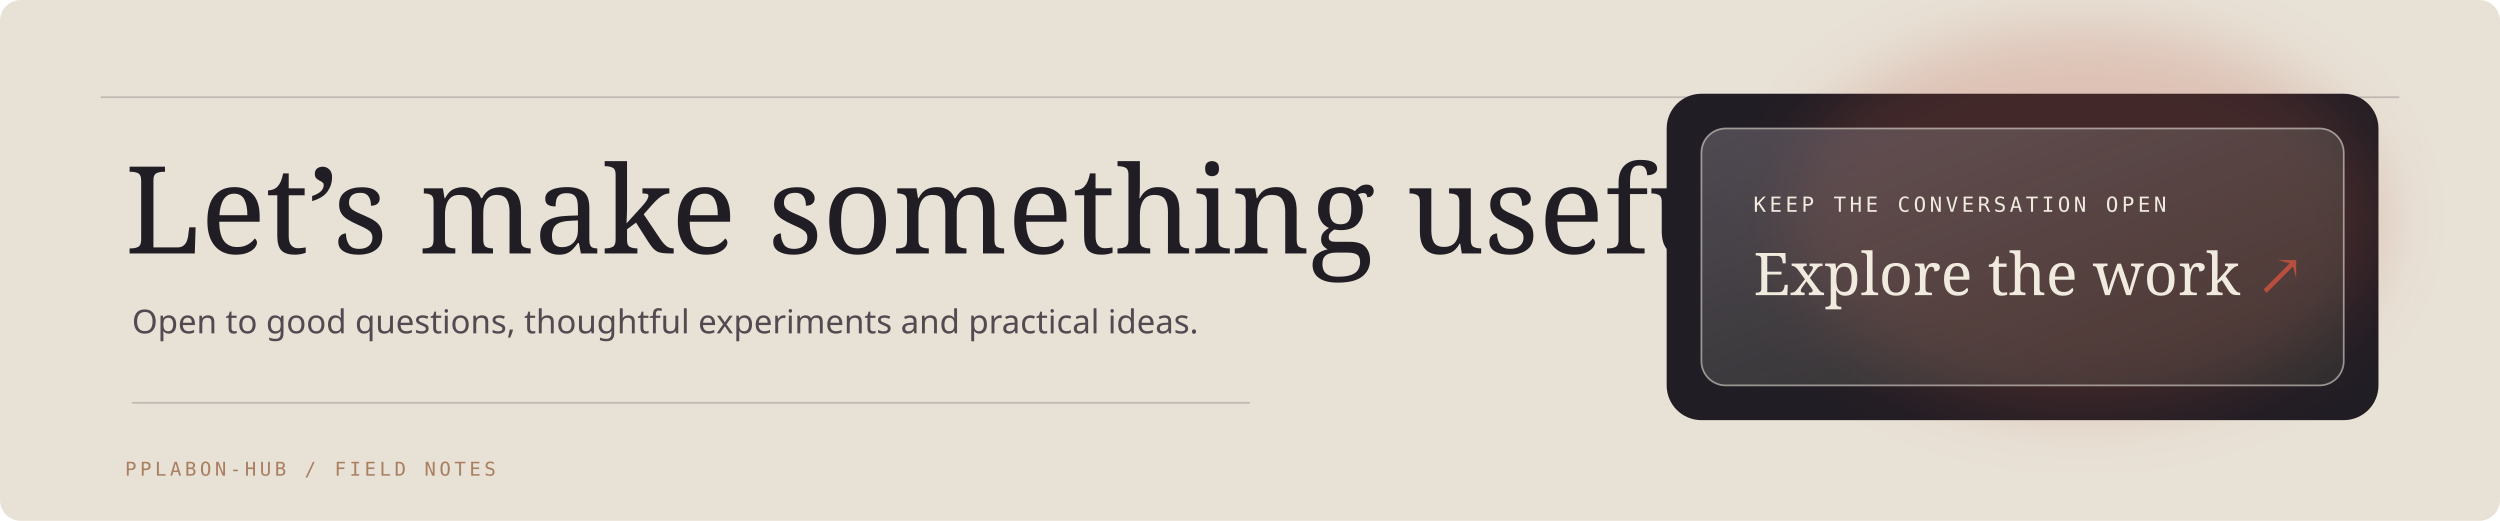
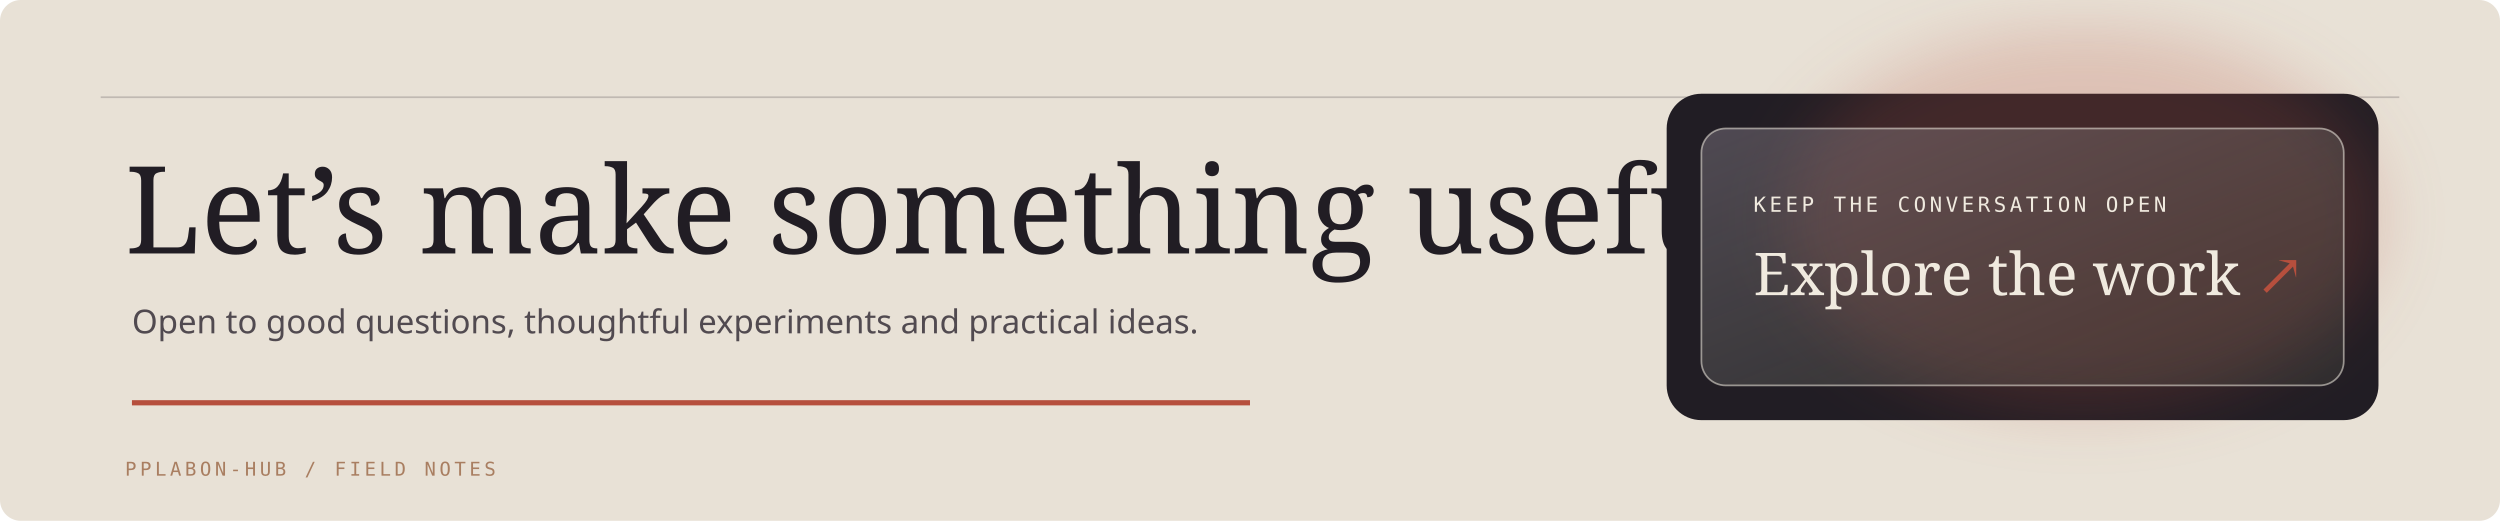
<svg xmlns="http://www.w3.org/2000/svg" viewBox="0 0 1440 300" role="img" aria-labelledby="title desc">
  <defs>
    <linearGradient id="glass" x1="0" y1="0" x2="1" y2="1">
      <stop offset="0" stop-color="#AAA0AE" stop-opacity=".34" />
      <stop offset="1" stop-color="#8C997A" stop-opacity=".12" />
    </linearGradient>
    <filter id="blur" x="-30%" y="-30%" width="160%" height="160%">
      <feGaussianBlur stdDeviation="18" />
    </filter>
  </defs>
  <rect width="1440" height="300" rx="12" fill="#E8E1D6" />
  <path d="M58 56H1382" stroke="#211D24" stroke-opacity=".2" />
  <text x="72" y="146" fill="#211D24" font-family="'Fraunces', Georgia, serif" font-size="70">Let’s make something useful.</text>
  <text x="76" y="192" fill="#514A50" font-family="'Manrope', sans-serif" font-size="19">Open to good questions, thoughtful experiments and practical ideas.</text>
  <path d="M76 232H720" stroke="#211D24" stroke-opacity=".2" />
-   <path d="M76 232H76" stroke="#B64F3D" stroke-width="3">
+   <path d="M76 232H720" stroke="#B64F3D" stroke-width="3">
    <animate attributeName="d" values="M76 232H76;M76 232H720;M76 232H720" keyTimes="0;.45;1" dur="7s" repeatCount="indefinite" />
  </path>
  <rect x="960" y="54" width="410" height="188" rx="20" fill="#211D24" />
  <ellipse cx="1200" cy="126" rx="172" ry="110" fill="#B64F3D" opacity=".22" filter="url(#blur)">
    <animate attributeName="cx" values="1168;1228;1168" dur="11s" repeatCount="indefinite" />
  </ellipse>
  <rect x="980" y="74" width="370" height="148" rx="14" fill="url(#glass)" stroke="#F0EADF" stroke-opacity=".56" />
  <text x="1010" y="122" fill="#F0EADF" font-family="'IBM Plex Mono', monospace" font-size="12" letter-spacing="2">KEEP THE CONVERSATION OPEN</text>
  <text x="1010" y="170" fill="#F0EADF" font-family="'Fraunces', Georgia, serif" font-size="34">Explore the work <tspan fill="#B64F3D">↗</tspan>
  </text>
  <text x="72" y="274" fill="#A97E61" font-family="'IBM Plex Mono', monospace" font-size="11" letter-spacing="2">PPLABON-HUB  /  FIELD NOTES</text>
</svg>
